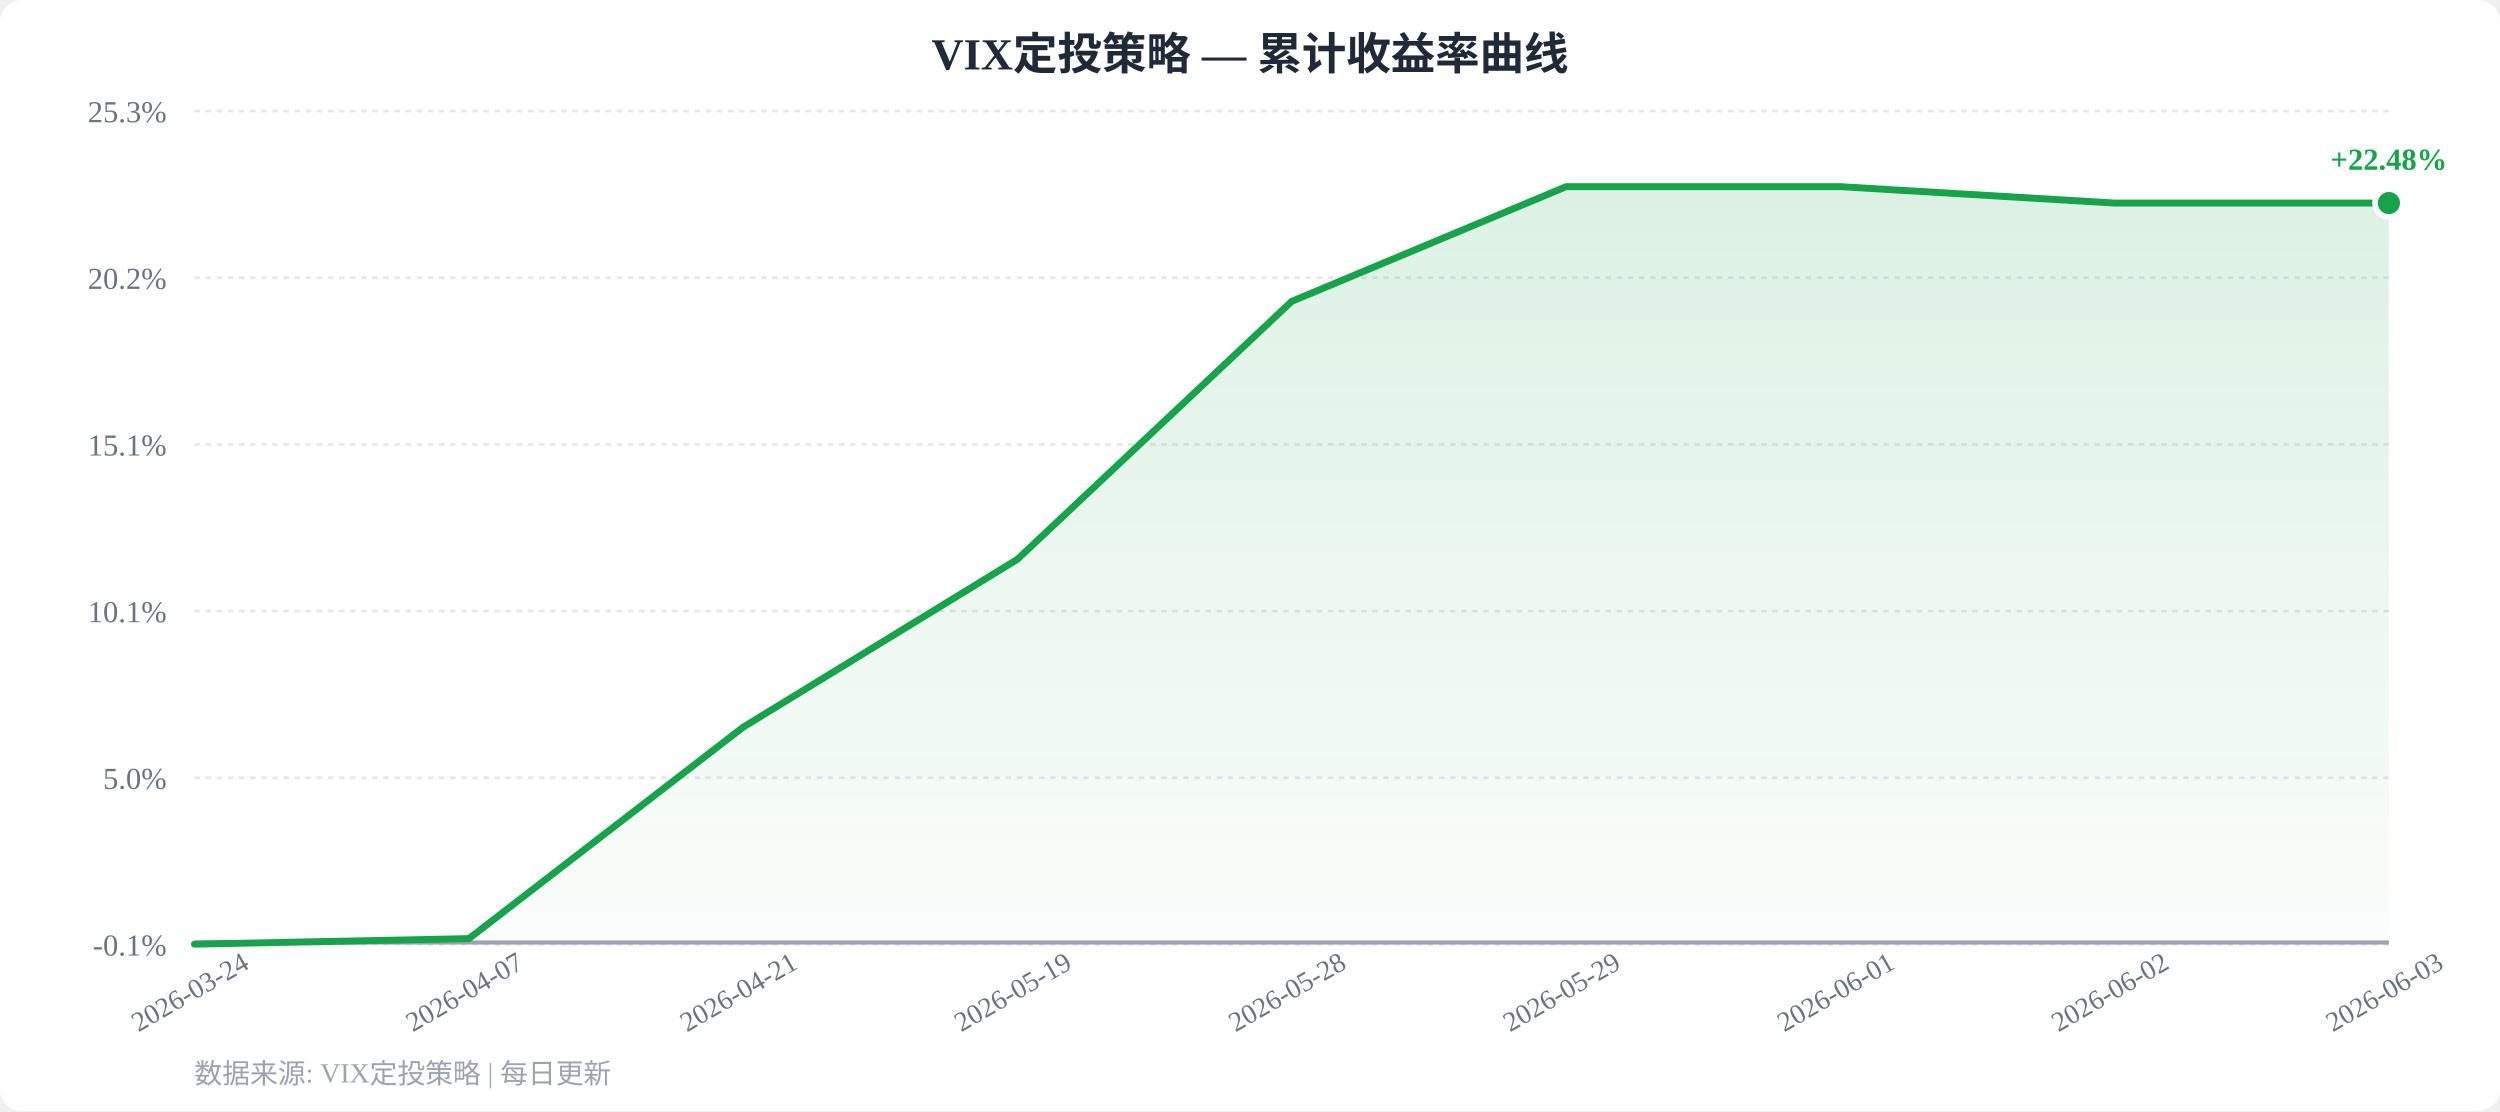
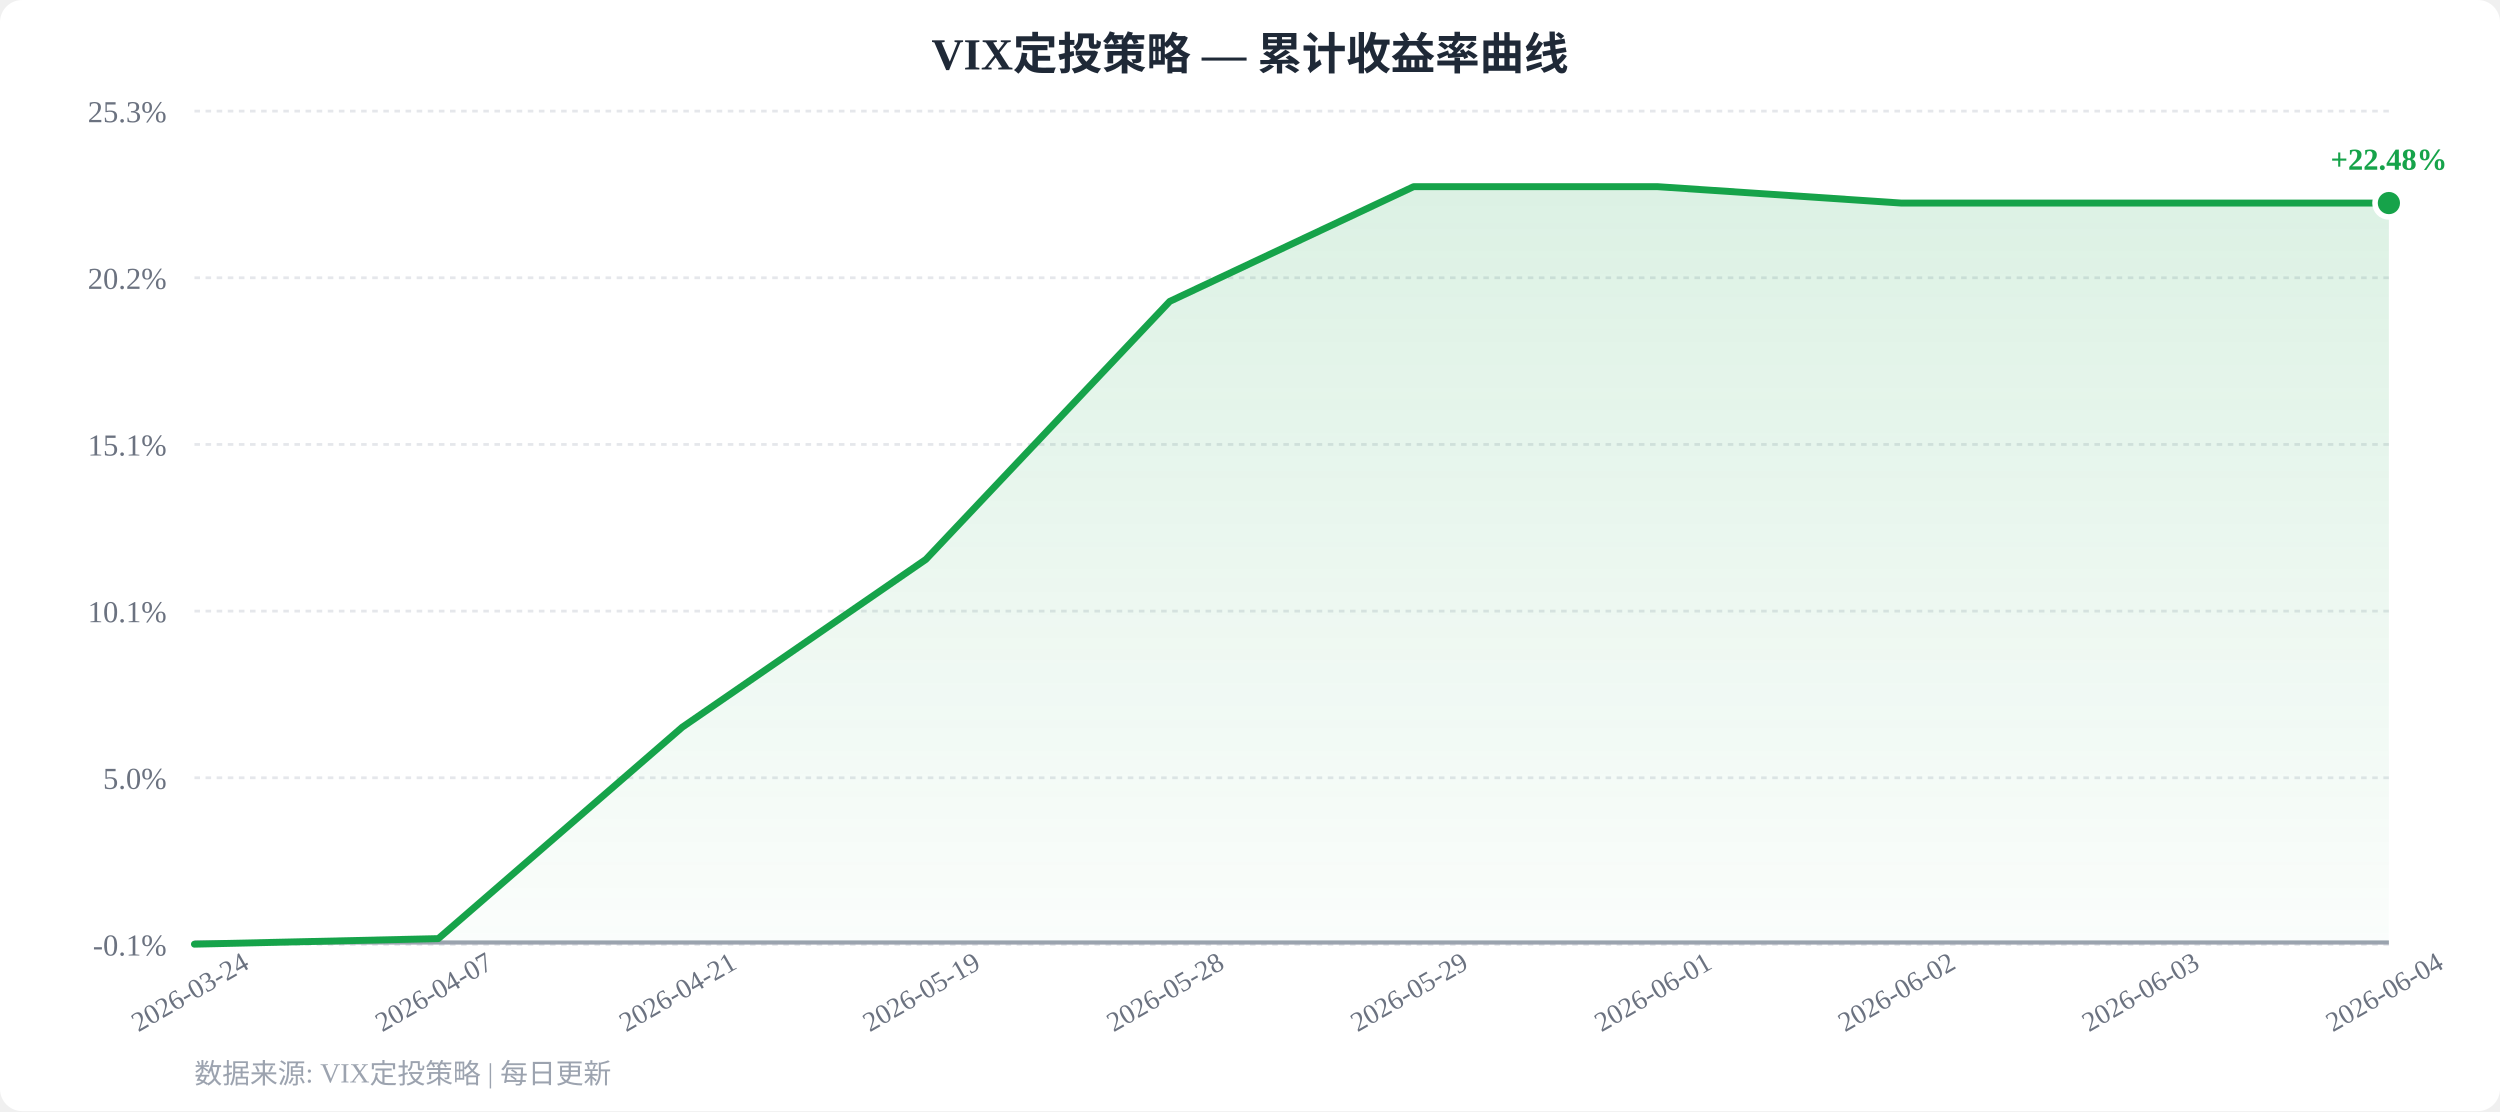
<svg xmlns="http://www.w3.org/2000/svg" viewBox="0 0 900 400" width="100%" height="100%">
  <defs>
    <linearGradient id="areaGradient" x1="0" y1="0" x2="0" y2="1">
      <stop offset="0%" stop-color="#16a34a" stop-opacity="0.15" />
      <stop offset="100%" stop-color="#16a34a" stop-opacity="0.02" />
    </linearGradient>
  </defs>
  <rect width="900" height="400" fill="#ffffff" rx="8" />
  <text x="450.0" y="25" text-anchor="middle" font-size="16" font-weight="bold" fill="#1f2937">VIX定投策略 — 累计收益率曲线</text>
  <line x1="70" y1="340.0" x2="860" y2="340.0" stroke="#e5e7eb" stroke-width="1" stroke-dasharray="2,2" />
  <line x1="70" y1="280.0" x2="860" y2="280.0" stroke="#e5e7eb" stroke-width="1" stroke-dasharray="2,2" />
  <line x1="70" y1="220.0" x2="860" y2="220.0" stroke="#e5e7eb" stroke-width="1" stroke-dasharray="2,2" />
  <line x1="70" y1="160.0" x2="860" y2="160.0" stroke="#e5e7eb" stroke-width="1" stroke-dasharray="2,2" />
  <line x1="70" y1="100.0" x2="860" y2="100.0" stroke="#e5e7eb" stroke-width="1" stroke-dasharray="2,2" />
  <line x1="70" y1="40.0" x2="860" y2="40.0" stroke="#e5e7eb" stroke-width="1" stroke-dasharray="2,2" />
  <line x1="70" y1="339.3" x2="860" y2="339.3" stroke="#9ca3af" stroke-width="1.5" />
-   <path d="M70.0,339.9 L168.8,337.9 L267.5,261.8 L366.2,201.4 L465.0,108.5 L563.8,67.2 L662.5,67.2 L761.2,73.1 L860.0,73.1 L860.0,339.3 L70.0,339.3 Z" fill="url(#areaGradient)" stroke="none" />
-   <path d="M70.0,339.9 L168.8,337.9 L267.5,261.8 L366.2,201.4 L465.0,108.5 L563.8,67.2 L662.5,67.2 L761.2,73.1 L860.0,73.1" fill="none" stroke="#16a34a" stroke-width="2.5" stroke-linejoin="round" stroke-linecap="round" />
+   <path d="M70.0,339.9 L157.8,337.9 L245.6,261.8 L333.3,201.4 L421.1,108.5 L508.9,67.2 L596.7,67.2 L684.4,73.1 L772.2,73.1 L860.0,73.1 L860.0,339.3 L70.0,339.3 Z" fill="url(#areaGradient)" stroke="none" />
+   <path d="M70.0,339.9 L157.8,337.9 L245.6,261.8 L333.3,201.4 L421.1,108.5 L508.9,67.2 L596.7,67.2 L684.4,73.1 L772.2,73.1 L860.0,73.1" fill="none" stroke="#16a34a" stroke-width="2.5" stroke-linejoin="round" stroke-linecap="round" />
  <circle cx="860.0" cy="73.1" r="5" fill="#16a34a" stroke="#ffffff" stroke-width="2" />
  <text x="860.0" y="61.1" text-anchor="middle" font-size="11" font-weight="bold" fill="#16a34a">+22.48%</text>
  <text x="60" y="344.0" text-anchor="end" font-size="11" fill="#6b7280">-0.1%</text>
  <text x="60" y="284.0" text-anchor="end" font-size="11" fill="#6b7280">5.0%</text>
  <text x="60" y="224.0" text-anchor="end" font-size="11" fill="#6b7280">10.1%</text>
  <text x="60" y="164.0" text-anchor="end" font-size="11" fill="#6b7280">15.1%</text>
  <text x="60" y="104.0" text-anchor="end" font-size="11" fill="#6b7280">20.2%</text>
  <text x="60" y="44.0" text-anchor="end" font-size="11" fill="#6b7280">25.3%</text>
  <text x="70.0" y="360" text-anchor="middle" font-size="10" fill="#6b7280" transform="rotate(-30 70.0,360)">2026-03-24</text>
-   <text x="168.8" y="360" text-anchor="middle" font-size="10" fill="#6b7280" transform="rotate(-30 168.8,360)">2026-04-07</text>
-   <text x="267.5" y="360" text-anchor="middle" font-size="10" fill="#6b7280" transform="rotate(-30 267.5,360)">2026-04-21</text>
-   <text x="366.2" y="360" text-anchor="middle" font-size="10" fill="#6b7280" transform="rotate(-30 366.2,360)">2026-05-19</text>
-   <text x="465.0" y="360" text-anchor="middle" font-size="10" fill="#6b7280" transform="rotate(-30 465.0,360)">2026-05-28</text>
-   <text x="563.8" y="360" text-anchor="middle" font-size="10" fill="#6b7280" transform="rotate(-30 563.8,360)">2026-05-29</text>
-   <text x="662.5" y="360" text-anchor="middle" font-size="10" fill="#6b7280" transform="rotate(-30 662.5,360)">2026-06-01</text>
-   <text x="761.2" y="360" text-anchor="middle" font-size="10" fill="#6b7280" transform="rotate(-30 761.2,360)">2026-06-02</text>
-   <text x="860.0" y="360" text-anchor="middle" font-size="10" fill="#6b7280" transform="rotate(-30 860.0,360)">2026-06-03</text>
+   <text x="157.8" y="360" text-anchor="middle" font-size="10" fill="#6b7280" transform="rotate(-30 157.8,360)">2026-04-07</text>
+   <text x="245.6" y="360" text-anchor="middle" font-size="10" fill="#6b7280" transform="rotate(-30 245.6,360)">2026-04-21</text>
+   <text x="333.3" y="360" text-anchor="middle" font-size="10" fill="#6b7280" transform="rotate(-30 333.3,360)">2026-05-19</text>
+   <text x="421.1" y="360" text-anchor="middle" font-size="10" fill="#6b7280" transform="rotate(-30 421.1,360)">2026-05-28</text>
+   <text x="508.9" y="360" text-anchor="middle" font-size="10" fill="#6b7280" transform="rotate(-30 508.9,360)">2026-05-29</text>
+   <text x="596.7" y="360" text-anchor="middle" font-size="10" fill="#6b7280" transform="rotate(-30 596.7,360)">2026-06-01</text>
+   <text x="684.4" y="360" text-anchor="middle" font-size="10" fill="#6b7280" transform="rotate(-30 684.4,360)">2026-06-02</text>
+   <text x="772.2" y="360" text-anchor="middle" font-size="10" fill="#6b7280" transform="rotate(-30 772.2,360)">2026-06-03</text>
+   <text x="860.0" y="360" text-anchor="middle" font-size="10" fill="#6b7280" transform="rotate(-30 860.0,360)">2026-06-04</text>
  <text x="70" y="390" font-size="10" fill="#9ca3af">数据来源: VIX定投策略 | 每日更新</text>
</svg>
